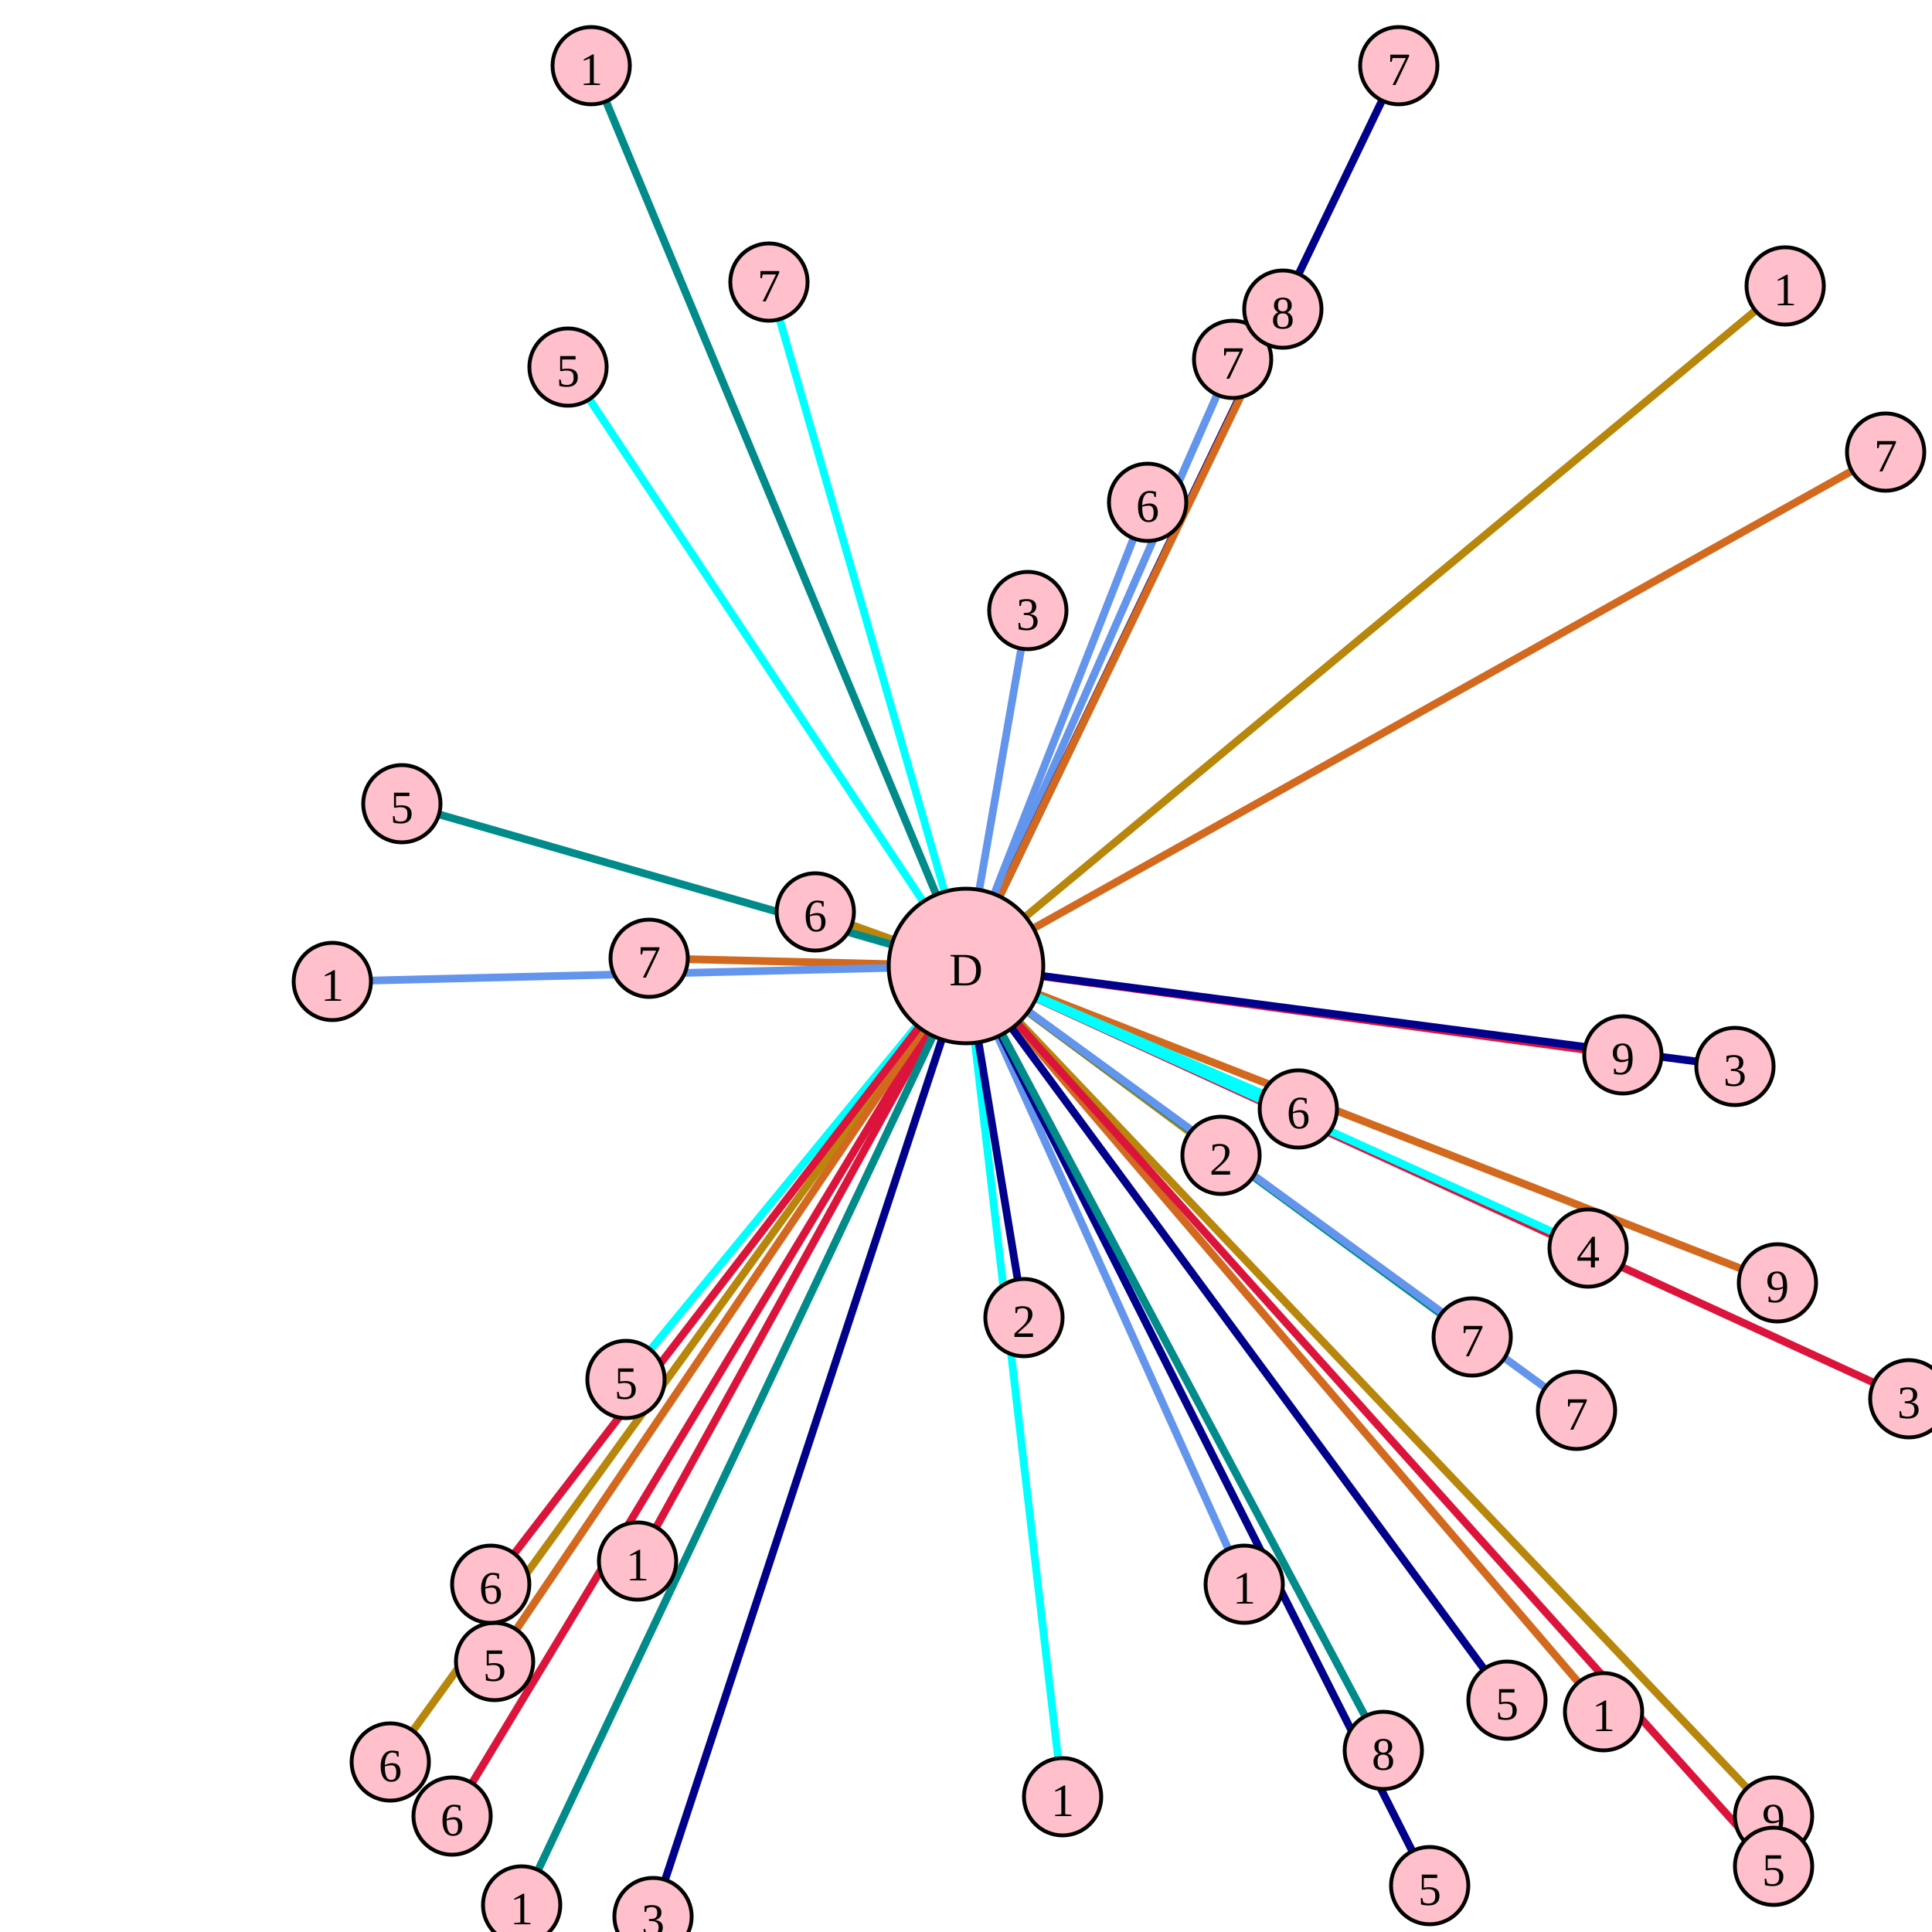
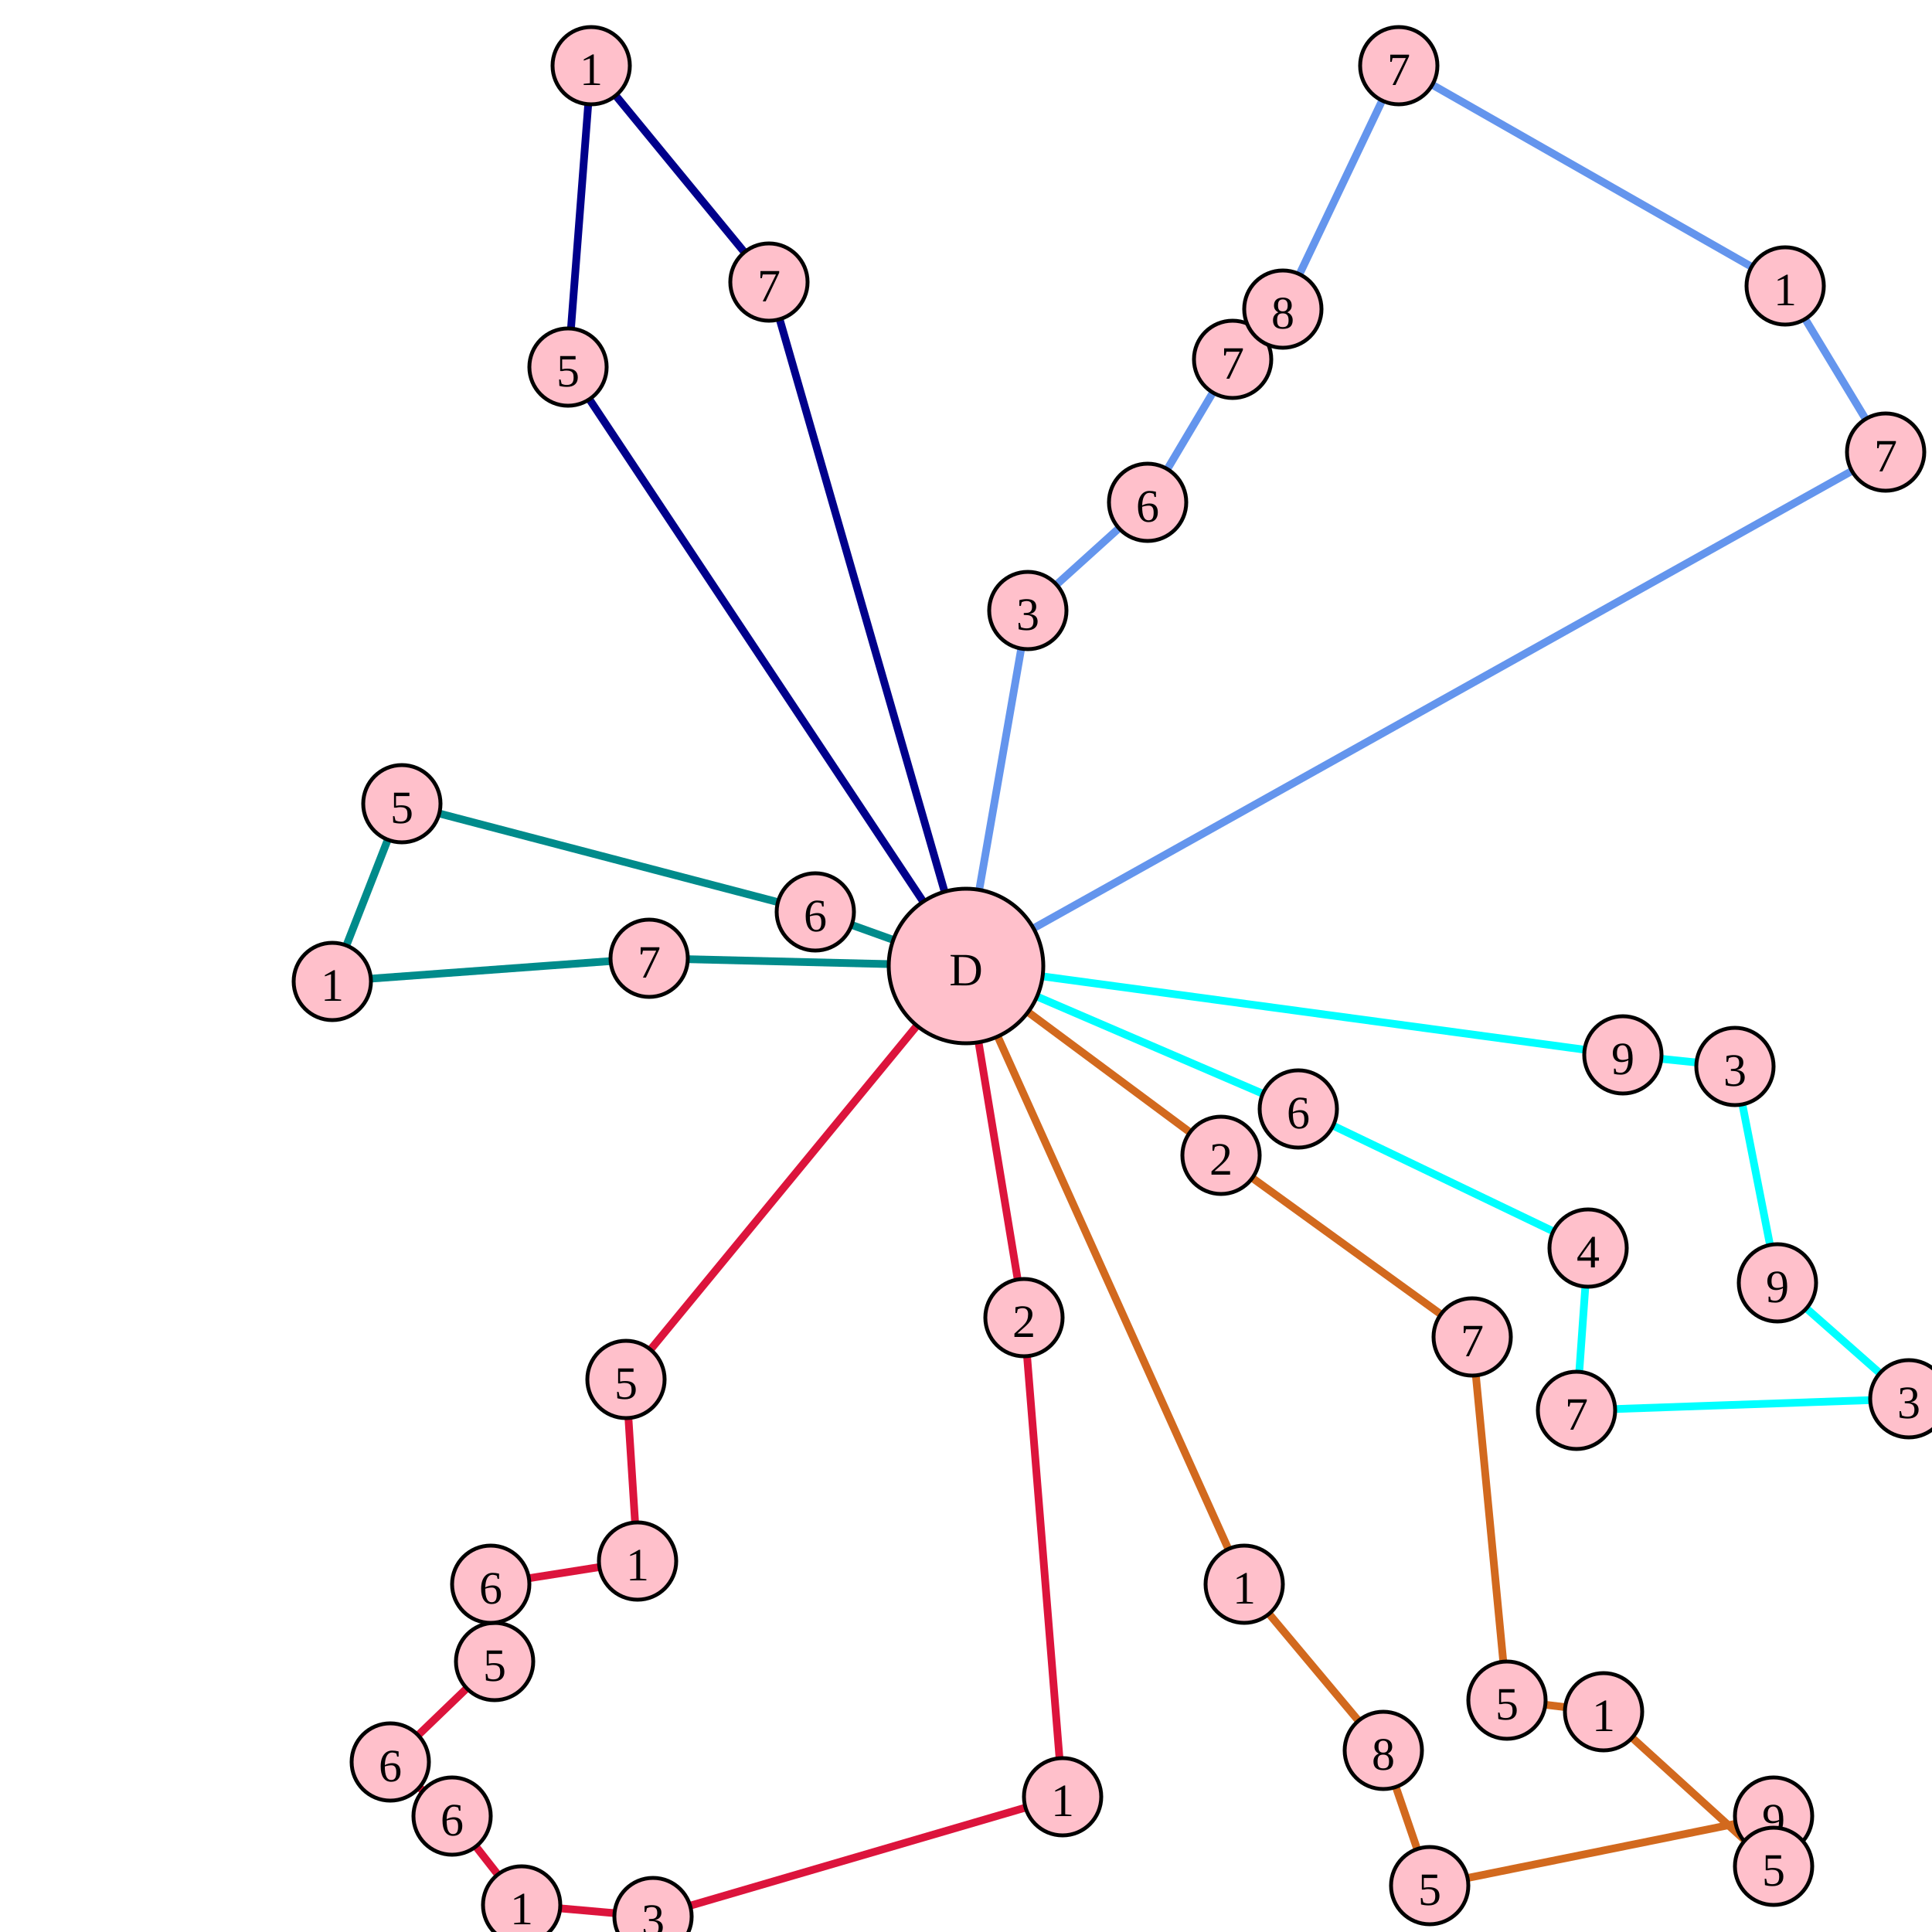
<svg xmlns="http://www.w3.org/2000/svg" width="8cm" height="8cm" viewBox="0 0 500 500" version="1.1">
-   <path d="M250.0 250.0 L460.0 332.0z" stroke="chocolate" fill="none" stroke-width="2" />
-   <path d="M250.0 250.0 L322.0 410.0z" stroke="cornflowerblue" fill="none" stroke-width="2" />
-   <path d="M250.0 250.0 L165.0 404.0z" stroke="crimson" fill="none" stroke-width="2" />
-   <path d="M250.0 250.0 L275.0 465.0z" stroke="cyan" fill="none" stroke-width="2" />
-   <path d="M250.0 250.0 L169.0 496.0z" stroke="darkblue" fill="none" stroke-width="2" />
-   <path d="M250.0 250.0 L153.0 17.0z" stroke="darkcyan" fill="none" stroke-width="2" />
-   <path d="M250.0 250.0 L211.0 236.0z" stroke="darkgoldenrod" fill="none" stroke-width="2" />
-   <path d="M250.0 250.0 L168.0 248.0z" stroke="chocolate" fill="none" stroke-width="2" />
-   <path d="M250.0 250.0 L86.0 254.0z" stroke="cornflowerblue" fill="none" stroke-width="2" />
-   <path d="M250.0 250.0 L494.0 362.0z" stroke="crimson" fill="none" stroke-width="2" />
-   <path d="M250.0 250.0 L336.0 287.0z" stroke="cyan" fill="none" stroke-width="2" />
-   <path d="M250.0 250.0 L370.0 488.0z" stroke="darkblue" fill="none" stroke-width="2" />
-   <path d="M250.0 250.0 L135.0 493.0z" stroke="darkcyan" fill="none" stroke-width="2" />
-   <path d="M250.0 250.0 L459.0 470.0z" stroke="darkgoldenrod" fill="none" stroke-width="2" />
-   <path d="M250.0 250.0 L488.0 117.0z" stroke="chocolate" fill="none" stroke-width="2" />
-   <path d="M250.0 250.0 L319.0 93.0z" stroke="cornflowerblue" fill="none" stroke-width="2" />
-   <path d="M250.0 250.0 L420.0 273.0z" stroke="crimson" fill="none" stroke-width="2" />
-   <path d="M250.0 250.0 L411.0 323.0z" stroke="cyan" fill="none" stroke-width="2" />
-   <path d="M250.0 250.0 L362.0 17.0z" stroke="darkblue" fill="none" stroke-width="2" />
-   <path d="M250.0 250.0 L358.0 453.0z" stroke="darkcyan" fill="none" stroke-width="2" />
-   <path d="M250.0 250.0 L316.0 299.0z" stroke="darkgoldenrod" fill="none" stroke-width="2" />
-   <path d="M250.0 250.0 L415.0 443.0z" stroke="chocolate" fill="none" stroke-width="2" />
-   <path d="M250.0 250.0 L266.0 158.0z" stroke="cornflowerblue" fill="none" stroke-width="2" />
-   <path d="M250.0 250.0 L459.0 483.0z" stroke="crimson" fill="none" stroke-width="2" />
-   <path d="M250.0 250.0 L162.0 357.0z" stroke="cyan" fill="none" stroke-width="2" />
-   <path d="M250.0 250.0 L265.0 341.0z" stroke="darkblue" fill="none" stroke-width="2" />
-   <path d="M250.0 250.0 L381.0 346.0z" stroke="darkcyan" fill="none" stroke-width="2" />
-   <path d="M250.0 250.0 L462.0 74.0z" stroke="darkgoldenrod" fill="none" stroke-width="2" />
-   <path d="M250.0 250.0 L332.0 80.0z" stroke="chocolate" fill="none" stroke-width="2" />
-   <path d="M250.0 250.0 L408.0 365.0z" stroke="cornflowerblue" fill="none" stroke-width="2" />
-   <path d="M250.0 250.0 L117.0 470.0z" stroke="crimson" fill="none" stroke-width="2" />
-   <path d="M250.0 250.0 L147.0 95.0z" stroke="cyan" fill="none" stroke-width="2" />
-   <path d="M250.0 250.0 L449.0 276.0z" stroke="darkblue" fill="none" stroke-width="2" />
-   <path d="M250.0 250.0 L104.0 208.0z" stroke="darkcyan" fill="none" stroke-width="2" />
-   <path d="M250.0 250.0 L101.0 456.0z" stroke="darkgoldenrod" fill="none" stroke-width="2" />
-   <path d="M250.0 250.0 L128.0 430.0z" stroke="chocolate" fill="none" stroke-width="2" />
-   <path d="M250.0 250.0 L297.0 130.0z" stroke="cornflowerblue" fill="none" stroke-width="2" />
-   <path d="M250.0 250.0 L127.0 410.0z" stroke="crimson" fill="none" stroke-width="2" />
-   <path d="M250.0 250.0 L199.0 73.0z" stroke="cyan" fill="none" stroke-width="2" />
-   <path d="M250.0 250.0 L390.0 440.0z" stroke="darkblue" fill="none" stroke-width="2" />
+   <path d="M250.0 250.0 L322.0 410.0L358.0 453.0L370.0 488.0L459.0 470.0L459.0 483.0L415.0 443.0L390.0 440.0L381.0 346.0L316.0 299.0z" stroke="chocolate" fill="none" stroke-width="2" />
+   <path d="M250.0 250.0 L488.0 117.0L462.0 74.0L362.0 17.0L332.0 80.0L319.0 93.0L297.0 130.0L266.0 158.0z" stroke="cornflowerblue" fill="none" stroke-width="2" />
+   <path d="M250.0 250.0 L265.0 341.0L275.0 465.0L169.0 496.0L135.0 493.0L117.0 470.0L101.0 456.0L128.0 430.0L127.0 410.0L165.0 404.0L162.0 357.0z" stroke="crimson" fill="none" stroke-width="2" />
+   <path d="M250.0 250.0 L420.0 273.0L449.0 276.0L460.0 332.0L494.0 362.0L408.0 365.0L411.0 323.0L336.0 287.0z" stroke="cyan" fill="none" stroke-width="2" />
+   <path d="M250.0 250.0 L147.0 95.0L153.0 17.0L199.0 73.0z" stroke="darkblue" fill="none" stroke-width="2" />
+   <path d="M250.0 250.0 L168.0 248.0L86.0 254.0L104.0 208.0L211.0 236.0z" stroke="darkcyan" fill="none" stroke-width="2" />
  <g transform="translate(460,332)">
    <circle cx="0" cy="0" r="10" fill="pink" stroke="black" stroke-width="1" />
    <text text-anchor="middle" y="5">9</text>
  </g>
  <g transform="translate(322,410)">
    <circle cx="0" cy="0" r="10" fill="pink" stroke="black" stroke-width="1" />
    <text text-anchor="middle" y="5">1</text>
  </g>
  <g transform="translate(165,404)">
    <circle cx="0" cy="0" r="10" fill="pink" stroke="black" stroke-width="1" />
    <text text-anchor="middle" y="5">1</text>
  </g>
  <g transform="translate(275,465)">
    <circle cx="0" cy="0" r="10" fill="pink" stroke="black" stroke-width="1" />
    <text text-anchor="middle" y="5">1</text>
  </g>
  <g transform="translate(169,496)">
    <circle cx="0" cy="0" r="10" fill="pink" stroke="black" stroke-width="1" />
    <text text-anchor="middle" y="5">3</text>
  </g>
  <g transform="translate(153,17)">
    <circle cx="0" cy="0" r="10" fill="pink" stroke="black" stroke-width="1" />
    <text text-anchor="middle" y="5">1</text>
  </g>
  <g transform="translate(211,236)">
    <circle cx="0" cy="0" r="10" fill="pink" stroke="black" stroke-width="1" />
    <text text-anchor="middle" y="5">6</text>
  </g>
  <g transform="translate(168,248)">
    <circle cx="0" cy="0" r="10" fill="pink" stroke="black" stroke-width="1" />
    <text text-anchor="middle" y="5">7</text>
  </g>
  <g transform="translate(86,254)">
    <circle cx="0" cy="0" r="10" fill="pink" stroke="black" stroke-width="1" />
    <text text-anchor="middle" y="5">1</text>
  </g>
  <g transform="translate(494,362)">
    <circle cx="0" cy="0" r="10" fill="pink" stroke="black" stroke-width="1" />
    <text text-anchor="middle" y="5">3</text>
  </g>
  <g transform="translate(336,287)">
    <circle cx="0" cy="0" r="10" fill="pink" stroke="black" stroke-width="1" />
    <text text-anchor="middle" y="5">6</text>
  </g>
  <g transform="translate(370,488)">
    <circle cx="0" cy="0" r="10" fill="pink" stroke="black" stroke-width="1" />
    <text text-anchor="middle" y="5">5</text>
  </g>
  <g transform="translate(135,493)">
    <circle cx="0" cy="0" r="10" fill="pink" stroke="black" stroke-width="1" />
    <text text-anchor="middle" y="5">1</text>
  </g>
  <g transform="translate(459,470)">
    <circle cx="0" cy="0" r="10" fill="pink" stroke="black" stroke-width="1" />
    <text text-anchor="middle" y="5">9</text>
  </g>
  <g transform="translate(488,117)">
    <circle cx="0" cy="0" r="10" fill="pink" stroke="black" stroke-width="1" />
    <text text-anchor="middle" y="5">7</text>
  </g>
  <g transform="translate(319,93)">
    <circle cx="0" cy="0" r="10" fill="pink" stroke="black" stroke-width="1" />
    <text text-anchor="middle" y="5">7</text>
  </g>
  <g transform="translate(420,273)">
    <circle cx="0" cy="0" r="10" fill="pink" stroke="black" stroke-width="1" />
    <text text-anchor="middle" y="5">9</text>
  </g>
  <g transform="translate(411,323)">
    <circle cx="0" cy="0" r="10" fill="pink" stroke="black" stroke-width="1" />
    <text text-anchor="middle" y="5">4</text>
  </g>
  <g transform="translate(362,17)">
    <circle cx="0" cy="0" r="10" fill="pink" stroke="black" stroke-width="1" />
    <text text-anchor="middle" y="5">7</text>
  </g>
  <g transform="translate(358,453)">
    <circle cx="0" cy="0" r="10" fill="pink" stroke="black" stroke-width="1" />
    <text text-anchor="middle" y="5">8</text>
  </g>
  <g transform="translate(316,299)">
    <circle cx="0" cy="0" r="10" fill="pink" stroke="black" stroke-width="1" />
    <text text-anchor="middle" y="5">2</text>
  </g>
  <g transform="translate(415,443)">
    <circle cx="0" cy="0" r="10" fill="pink" stroke="black" stroke-width="1" />
    <text text-anchor="middle" y="5">1</text>
  </g>
  <g transform="translate(266,158)">
    <circle cx="0" cy="0" r="10" fill="pink" stroke="black" stroke-width="1" />
    <text text-anchor="middle" y="5">3</text>
  </g>
  <g transform="translate(459,483)">
    <circle cx="0" cy="0" r="10" fill="pink" stroke="black" stroke-width="1" />
    <text text-anchor="middle" y="5">5</text>
  </g>
  <g transform="translate(162,357)">
    <circle cx="0" cy="0" r="10" fill="pink" stroke="black" stroke-width="1" />
    <text text-anchor="middle" y="5">5</text>
  </g>
  <g transform="translate(265,341)">
    <circle cx="0" cy="0" r="10" fill="pink" stroke="black" stroke-width="1" />
    <text text-anchor="middle" y="5">2</text>
  </g>
  <g transform="translate(381,346)">
    <circle cx="0" cy="0" r="10" fill="pink" stroke="black" stroke-width="1" />
    <text text-anchor="middle" y="5">7</text>
  </g>
  <g transform="translate(462,74)">
    <circle cx="0" cy="0" r="10" fill="pink" stroke="black" stroke-width="1" />
    <text text-anchor="middle" y="5">1</text>
  </g>
  <g transform="translate(332,80)">
    <circle cx="0" cy="0" r="10" fill="pink" stroke="black" stroke-width="1" />
    <text text-anchor="middle" y="5">8</text>
  </g>
  <g transform="translate(408,365)">
    <circle cx="0" cy="0" r="10" fill="pink" stroke="black" stroke-width="1" />
    <text text-anchor="middle" y="5">7</text>
  </g>
  <g transform="translate(117,470)">
    <circle cx="0" cy="0" r="10" fill="pink" stroke="black" stroke-width="1" />
    <text text-anchor="middle" y="5">6</text>
  </g>
  <g transform="translate(147,95)">
    <circle cx="0" cy="0" r="10" fill="pink" stroke="black" stroke-width="1" />
    <text text-anchor="middle" y="5">5</text>
  </g>
  <g transform="translate(449,276)">
    <circle cx="0" cy="0" r="10" fill="pink" stroke="black" stroke-width="1" />
    <text text-anchor="middle" y="5">3</text>
  </g>
  <g transform="translate(104,208)">
    <circle cx="0" cy="0" r="10" fill="pink" stroke="black" stroke-width="1" />
    <text text-anchor="middle" y="5">5</text>
  </g>
  <g transform="translate(101,456)">
    <circle cx="0" cy="0" r="10" fill="pink" stroke="black" stroke-width="1" />
    <text text-anchor="middle" y="5">6</text>
  </g>
  <g transform="translate(128,430)">
    <circle cx="0" cy="0" r="10" fill="pink" stroke="black" stroke-width="1" />
    <text text-anchor="middle" y="5">5</text>
  </g>
  <g transform="translate(297,130)">
    <circle cx="0" cy="0" r="10" fill="pink" stroke="black" stroke-width="1" />
    <text text-anchor="middle" y="5">6</text>
  </g>
  <g transform="translate(127,410)">
    <circle cx="0" cy="0" r="10" fill="pink" stroke="black" stroke-width="1" />
    <text text-anchor="middle" y="5">6</text>
  </g>
  <g transform="translate(199,73)">
    <circle cx="0" cy="0" r="10" fill="pink" stroke="black" stroke-width="1" />
    <text text-anchor="middle" y="5">7</text>
  </g>
  <g transform="translate(390,440)">
    <circle cx="0" cy="0" r="10" fill="pink" stroke="black" stroke-width="1" />
    <text text-anchor="middle" y="5">5</text>
  </g>
  <g transform="translate(250,250)">
    <circle cx="0" cy="0" r="20" fill="pink" stroke="black" stroke-width="1" />
    <text text-anchor="middle" y="5">D</text>
  </g>
</svg>
